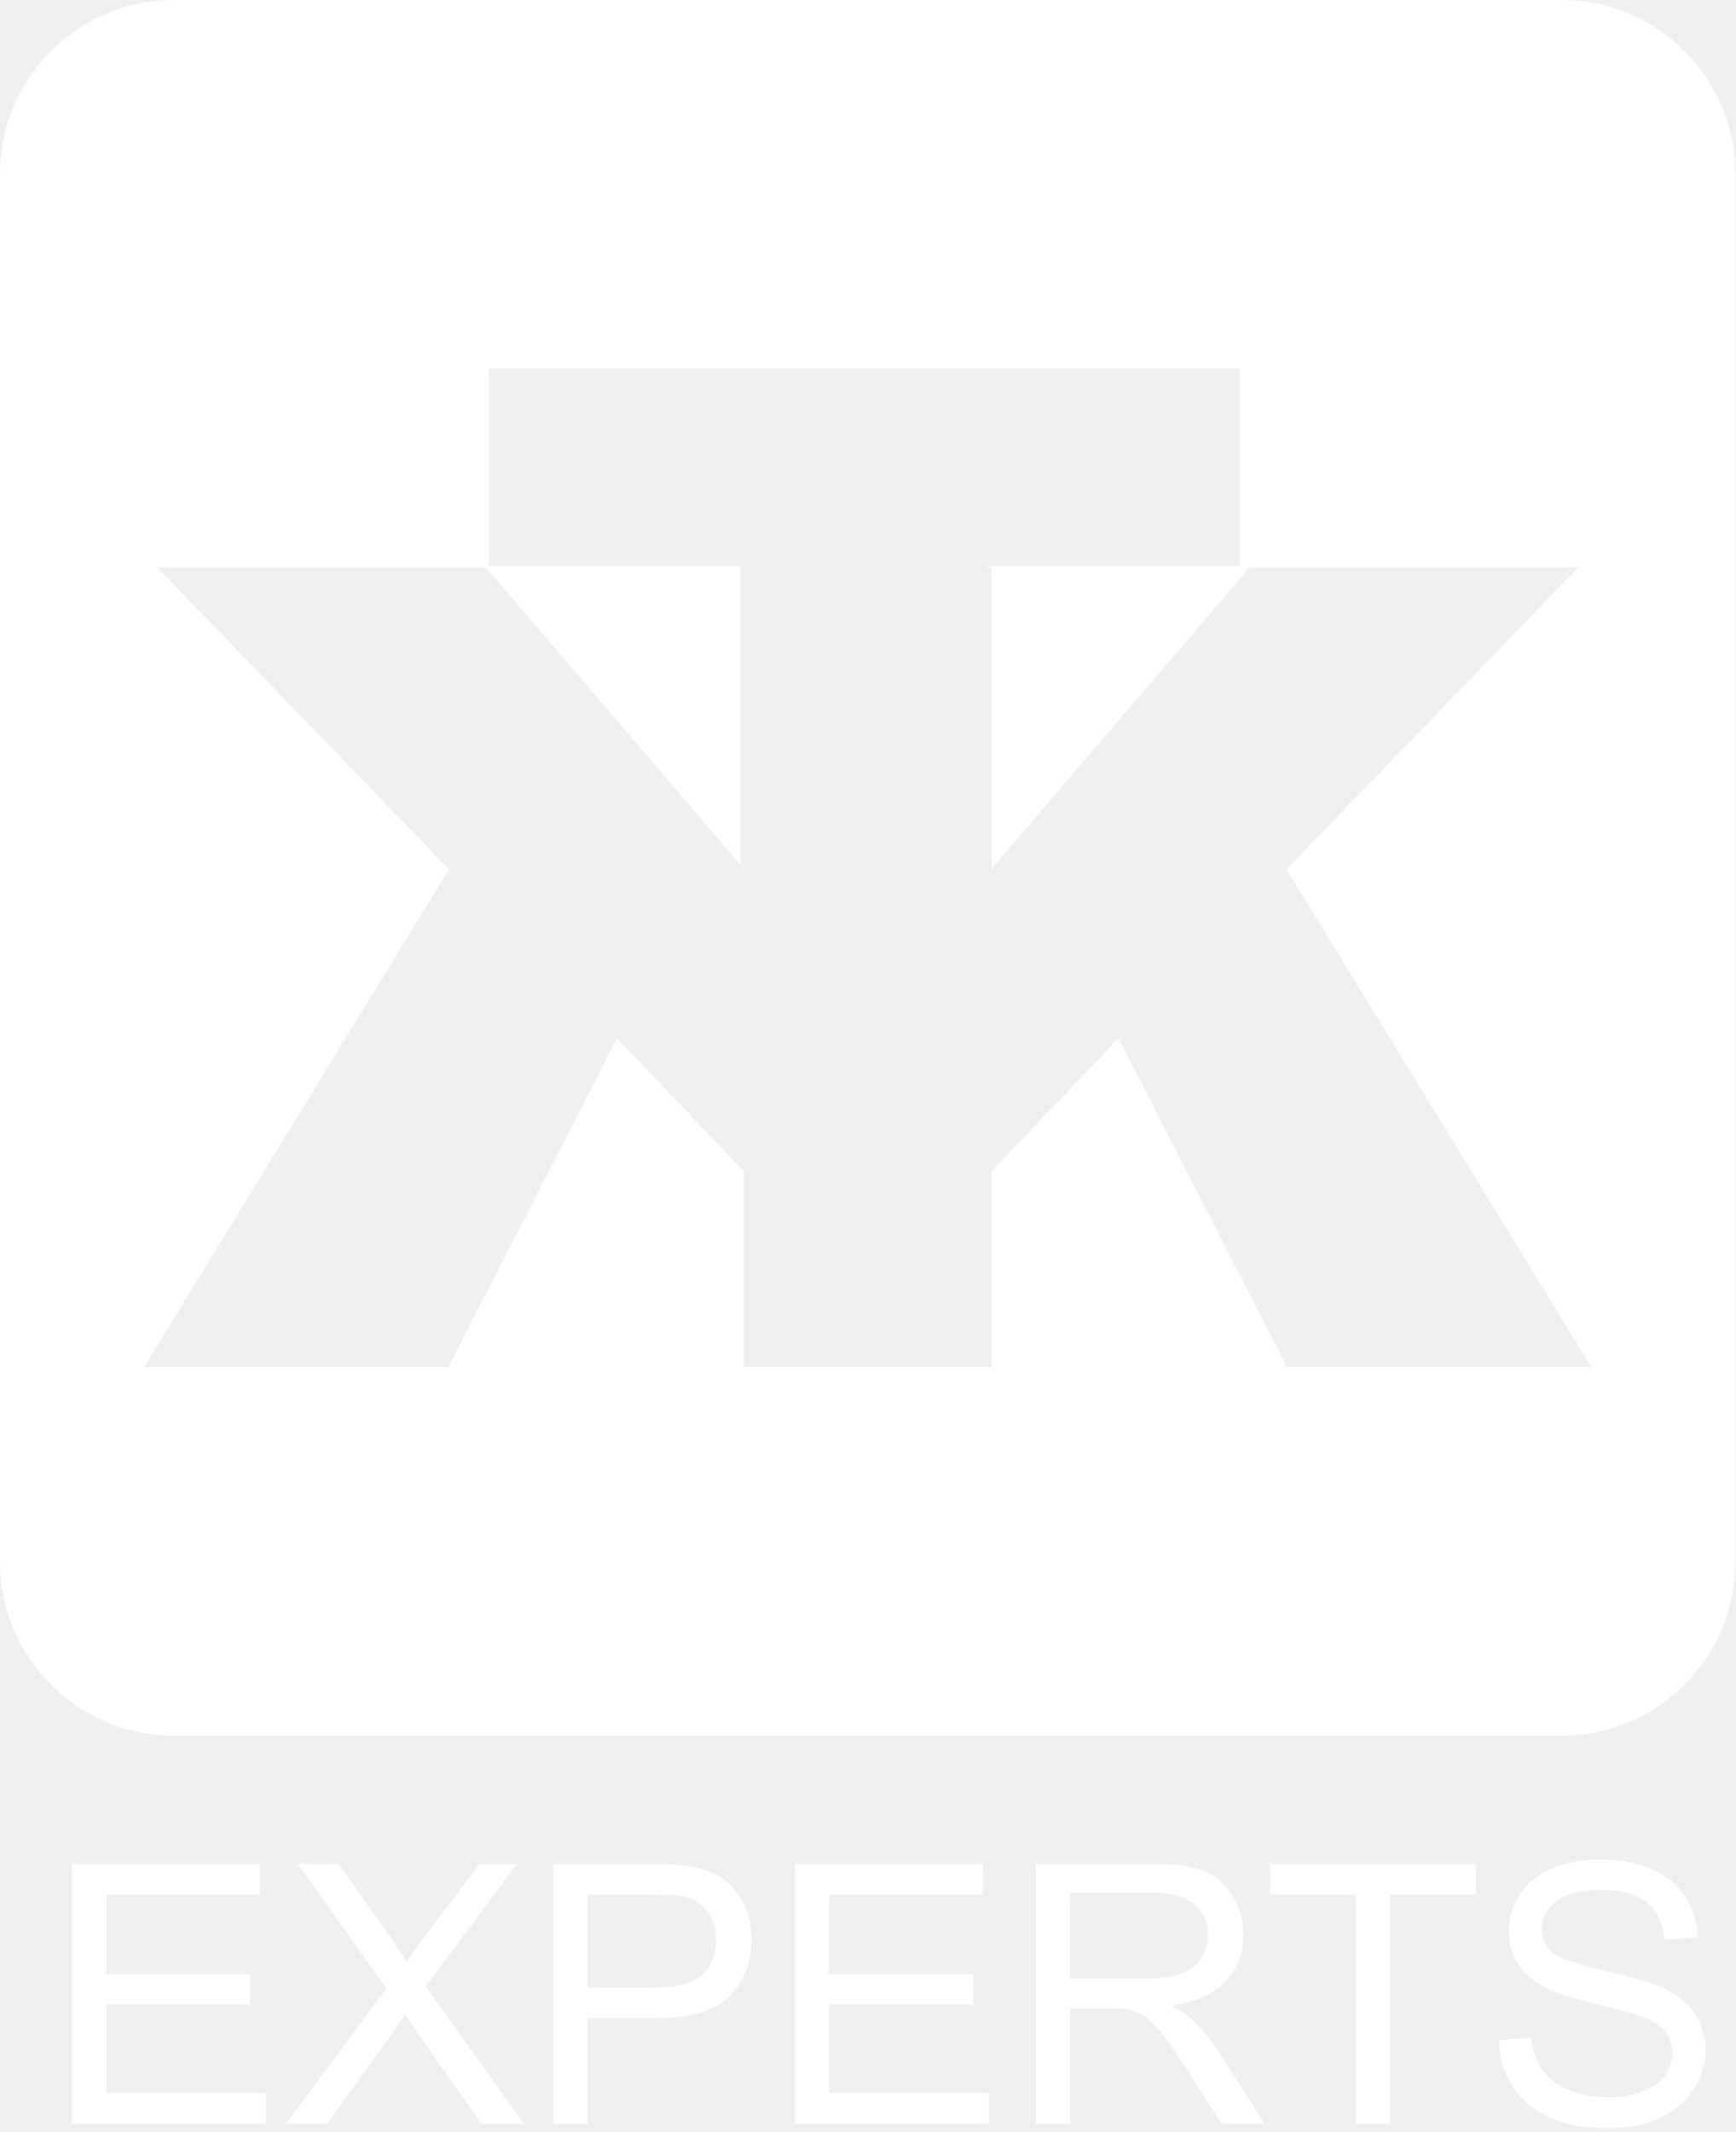
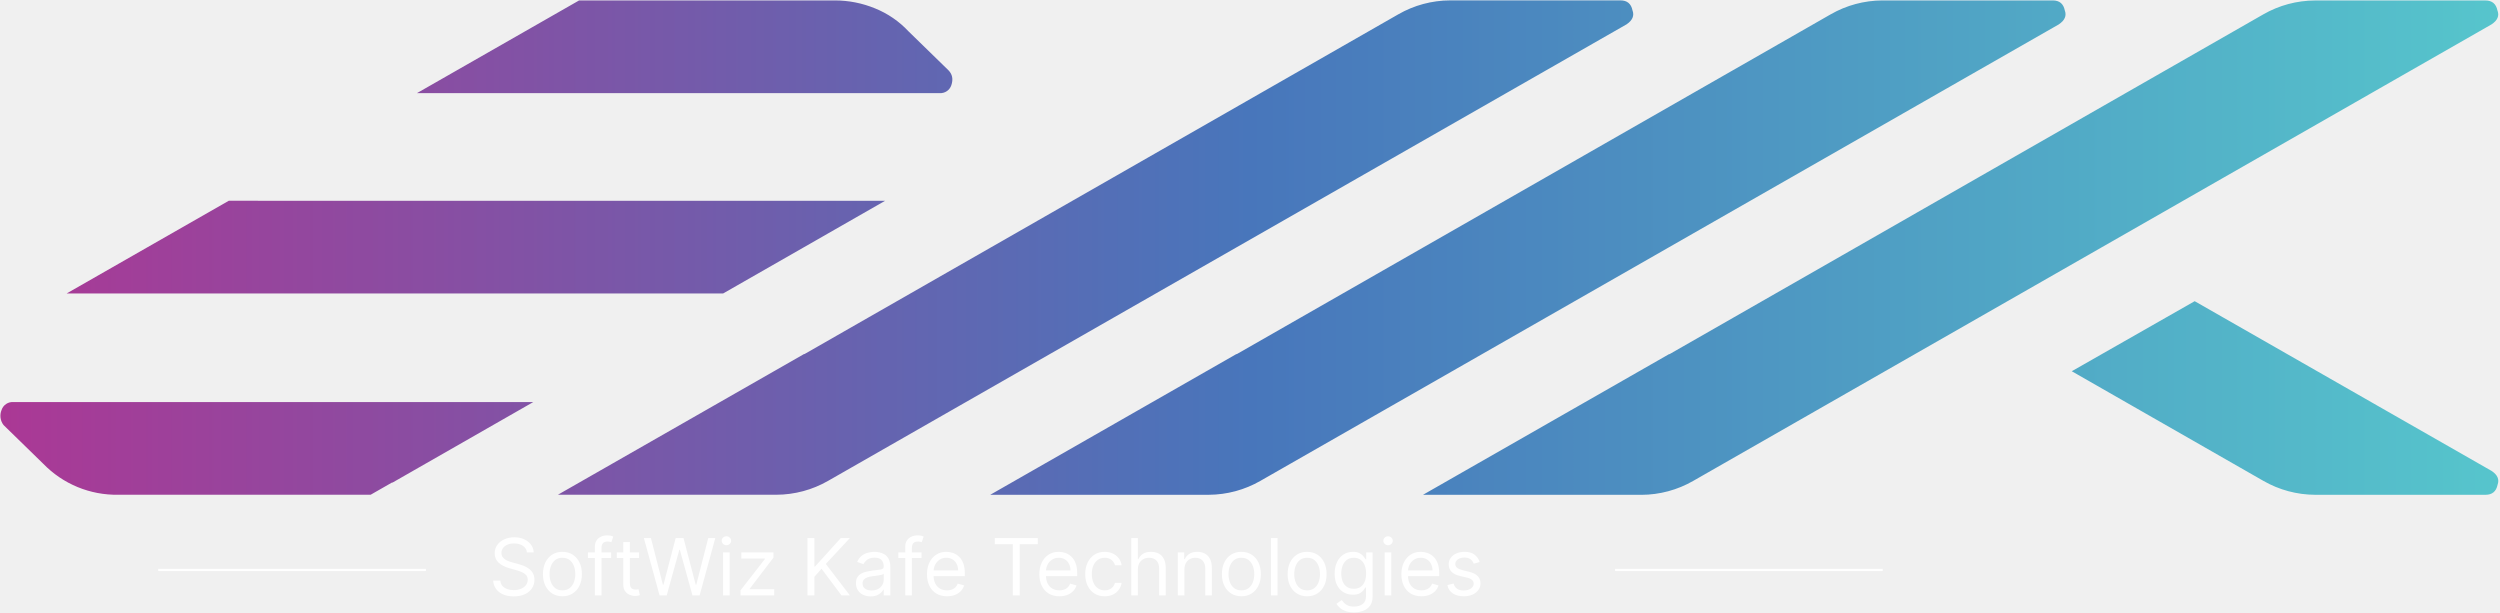
- <svg xmlns="http://www.w3.org/2000/svg" width="421" height="517" viewBox="0 0 421 517" fill="none">
-   <path d="M312.156 331.51L271.276 251.771L240.505 284V331.51H180.401V284L179.719 283.286H179.635V283.198L149.63 251.771L108.75 331.51H34.964L108.896 210.802L38.141 137.615H117.828L179.635 209.776V137.266H118.531V89.385H300.656V137.266H239.552V137.615H240.505V210.672L303.078 137.615H382.766L312.01 210.802L385.943 331.51H312.156ZM378.844 0H42.062C18.927 0 0 18.927 0 42.062V378.839C0 401.974 18.927 420.901 42.062 420.901H378.844C401.974 420.901 420.906 401.974 420.906 378.839V42.062C420.906 18.927 401.974 0 378.844 0Z" fill="white" />
-   <path d="M17.473 515.004V452.004H63.014V459.442H25.806V478.733H60.66V486.129H25.806V507.567H64.493V515.004H17.473Z" fill="white" />
-   <path d="M69.359 515.004L93.713 482.171L72.234 452.004H82.15L93.588 468.171C95.958 471.52 97.65 474.098 98.65 475.9C100.052 473.614 101.713 471.223 103.63 468.733L116.317 452.004H125.38L103.255 481.713L127.109 515.004H116.796L100.942 492.525C100.052 491.239 99.135 489.832 98.192 488.317C96.775 490.608 95.765 492.187 95.171 493.046L79.359 515.004H69.359Z" fill="white" />
-   <path d="M134.203 515.004V452.004H157.953C162.146 452.004 165.339 452.207 167.537 452.608C170.63 453.124 173.224 454.114 175.308 455.567C177.401 457.015 179.089 459.041 180.37 461.65C181.646 464.249 182.287 467.114 182.287 470.233C182.287 475.598 180.573 480.135 177.162 483.838C173.755 487.546 167.604 489.4 158.703 489.4H142.537V515.004H134.203ZM142.537 481.963H158.828C164.198 481.963 168.021 480.963 170.287 478.963C172.547 476.952 173.683 474.124 173.683 470.483C173.683 467.848 173.011 465.588 171.683 463.713C170.36 461.843 168.61 460.603 166.433 460.004C165.026 459.635 162.427 459.442 158.641 459.442H142.537V481.963Z" fill="white" />
-   <path d="M192.819 515.004V452.004H238.36V459.442H201.152V478.733H236.006V486.129H201.152V507.567H239.84V515.004H192.819Z" fill="white" />
-   <path d="M251.226 515.004V452.004H279.163C284.773 452.004 289.038 452.577 291.955 453.713C294.882 454.838 297.215 456.843 298.955 459.713C300.7 462.577 301.58 465.739 301.58 469.192C301.58 473.666 300.132 477.437 297.247 480.504C294.356 483.562 289.887 485.51 283.851 486.338C286.043 487.411 287.715 488.457 288.872 489.483C291.299 491.723 293.606 494.515 295.788 497.858L306.747 515.004H296.267L287.913 501.9C285.481 498.124 283.47 495.233 281.892 493.233C280.319 491.223 278.908 489.812 277.663 489.004C276.424 488.202 275.158 487.645 273.872 487.338C272.924 487.135 271.377 487.025 269.226 487.025H259.559V515.004H251.226ZM259.559 479.817H277.476C281.293 479.817 284.273 479.421 286.413 478.629C288.564 477.843 290.194 476.582 291.309 474.858C292.429 473.124 292.997 471.233 292.997 469.192C292.997 466.223 291.908 463.775 289.747 461.858C287.58 459.931 284.158 458.963 279.497 458.963H259.559V479.817Z" fill="white" />
-   <path d="M328.821 515.004V459.442H308.071V452.004H358.009V459.442H337.155V515.004H328.821Z" fill="white" />
-   <path d="M363.509 494.775L371.363 494.088C371.732 497.228 372.602 499.812 373.967 501.838C375.326 503.853 377.436 505.489 380.3 506.733C383.16 507.983 386.384 508.608 389.967 508.608C393.144 508.608 395.951 508.14 398.384 507.192C400.826 506.249 402.639 504.952 403.821 503.296C405.014 501.645 405.613 499.848 405.613 497.9C405.613 495.931 405.035 494.207 403.884 492.733C402.743 491.249 400.852 490.004 398.217 489.004C396.535 488.353 392.795 487.332 387.009 485.942C381.217 484.556 377.16 483.244 374.842 482.004C371.842 480.437 369.597 478.483 368.113 476.15C366.639 473.806 365.904 471.187 365.904 468.296C365.904 465.119 366.805 462.145 368.613 459.379C370.415 456.619 373.05 454.52 376.509 453.088C379.977 451.661 383.842 450.942 388.092 450.942C392.753 450.942 396.868 451.697 400.425 453.192C403.993 454.692 406.738 456.911 408.654 459.838C410.581 462.754 411.618 466.062 411.759 469.754L403.759 470.358C403.326 466.374 401.873 463.369 399.404 461.338C396.93 459.301 393.269 458.275 388.425 458.275C383.384 458.275 379.706 459.207 377.404 461.067C375.097 462.916 373.946 465.14 373.946 467.733C373.946 469.999 374.764 471.864 376.404 473.317C377.998 474.791 382.186 476.291 388.967 477.817C395.743 479.348 400.389 480.687 402.904 481.838C406.566 483.52 409.279 485.661 411.029 488.254C412.774 490.853 413.654 493.843 413.654 497.213C413.654 500.562 412.686 503.723 410.759 506.692C408.842 509.65 406.081 511.957 402.488 513.608C398.904 515.26 394.857 516.088 390.363 516.088C384.654 516.088 379.873 515.249 376.029 513.588C372.18 511.926 369.16 509.421 366.967 506.088C364.769 502.76 363.618 498.983 363.509 494.775Z" fill="white" />
+ <svg xmlns="http://www.w3.org/2000/svg" width="1142" height="280" viewBox="0 0 1142 280" fill="none">
+   <path d="M433.22 32.07L415 14.31C410.74 9.751 405.535 6.178 399.75 3.84C393.903 1.426 387.636 0.189 381.31 0.2H264.53L190.47 42.54H429.12C430.307 42.635 431.491 42.327 432.481 41.667C433.472 41.006 434.211 40.032 434.58 38.9C435.494 36.167 435.04 33.89 433.22 32.07ZM104.5 91.71L30.43 134.06H330.32L404.32 91.72L104.5 91.71ZM0.7 187.32C0.242 188.439 0.085 189.658 0.245 190.856C0.404 192.055 0.875 193.19 1.61 194.15L19.82 211.91C24.253 216.468 29.573 220.07 35.452 222.494C41.33 224.917 47.643 226.11 54 226H169.31L179.17 220.36V220.52L243.6 183.66H6.16C4.971 183.567 3.785 183.877 2.794 184.541C1.803 185.205 1.066 186.184 0.7 187.32ZM743 11.13L378.3 219.64C371.098 223.783 362.939 225.975 354.63 226H254.85L367.38 161.67V161.8L638.73 6.55C645.932 2.403 654.09 0.207 662.4 0.18H740.25C743.284 0.18 745.107 1.697 745.72 4.73C746.63 7.18 745.72 9.3 743 11.13ZM940.48 11.13L575.79 219.64C568.586 223.789 560.424 225.988 552.11 226.02H452.34L564.86 161.69V161.82L836.21 6.57C843.415 2.423 851.577 0.227 859.89 0.2H937.74C940.76 0.2 942.58 1.717 943.2 4.75C944.11 7.18 943.2 9.3 940.47 11.13H940.48ZM1138.15 11.13L959.79 113.13L903.72 145.19L773.47 219.67C766.268 223.815 758.11 226.01 749.8 226.04H650L762.53 161.71V161.84L847.66 113.13L903.66 81.07L1033.83 6.59C1041.03 2.443 1049.2 0.247 1057.51 0.22H1135.36C1138.38 0.22 1140.2 1.737 1140.83 4.77C1141.78 7.19 1140.88 9.31 1138.14 11.13H1138.15ZM1140.89 221.47C1140.26 224.497 1138.43 226.013 1135.42 226.02H1057.57C1049.26 225.993 1041.1 223.797 1033.89 219.65L946.38 169.58L1002.53 137.58L1138.15 215.11C1140.88 216.917 1141.79 219.037 1140.88 221.47H1140.89Z" fill="url(#paint0_linear_0_1)" />
+   <path d="M860.04 260.35H737.76" stroke="white" stroke-miterlimit="10" />
+   <path d="M194.55 260.35H72.27" stroke="white" stroke-miterlimit="10" />
+   <path d="M240.708 252.334C240.555 251.038 239.933 250.032 238.842 249.317C237.751 248.601 236.413 248.243 234.828 248.243C233.669 248.243 232.654 248.43 231.785 248.805C230.924 249.18 230.251 249.696 229.765 250.352C229.288 251.008 229.049 251.754 229.049 252.589C229.049 253.288 229.215 253.889 229.548 254.392C229.889 254.886 230.323 255.3 230.852 255.632C231.38 255.956 231.934 256.224 232.514 256.437C233.093 256.642 233.626 256.808 234.112 256.936L236.771 257.652C237.453 257.831 238.211 258.078 239.046 258.393C239.89 258.709 240.696 259.139 241.463 259.684C242.238 260.221 242.877 260.912 243.38 261.755C243.883 262.599 244.135 263.635 244.135 264.862C244.135 266.277 243.764 267.555 243.022 268.697C242.289 269.839 241.215 270.747 239.801 271.42C238.394 272.094 236.686 272.43 234.674 272.43C232.799 272.43 231.176 272.128 229.804 271.523C228.44 270.917 227.366 270.074 226.582 268.991C225.806 267.909 225.367 266.652 225.265 265.22H228.538C228.623 266.209 228.956 267.027 229.535 267.675C230.123 268.314 230.865 268.791 231.759 269.106C232.663 269.413 233.634 269.567 234.674 269.567C235.884 269.567 236.971 269.371 237.934 268.978C238.897 268.578 239.66 268.024 240.223 267.317C240.785 266.601 241.066 265.765 241.066 264.811C241.066 263.942 240.823 263.234 240.338 262.689C239.852 262.143 239.213 261.7 238.42 261.359C237.627 261.018 236.771 260.72 235.85 260.464L232.629 259.544C230.583 258.956 228.964 258.116 227.771 257.025C226.578 255.934 225.981 254.507 225.981 252.743C225.981 251.277 226.377 249.998 227.17 248.907C227.971 247.808 229.045 246.956 230.392 246.351C231.747 245.737 233.259 245.43 234.93 245.43C236.617 245.43 238.117 245.733 239.43 246.338C240.742 246.934 241.782 247.753 242.549 248.792C243.325 249.832 243.734 251.013 243.777 252.334H240.708ZM256.915 272.379C255.143 272.379 253.587 271.957 252.249 271.113C250.92 270.27 249.88 269.089 249.13 267.572C248.388 266.055 248.018 264.282 248.018 262.254C248.018 260.209 248.388 258.423 249.13 256.898C249.88 255.372 250.92 254.187 252.249 253.344C253.587 252.5 255.143 252.078 256.915 252.078C258.688 252.078 260.239 252.5 261.569 253.344C262.907 254.187 263.947 255.372 264.688 256.898C265.438 258.423 265.813 260.209 265.813 262.254C265.813 264.282 265.438 266.055 264.688 267.572C263.947 269.089 262.907 270.27 261.569 271.113C260.239 271.957 258.688 272.379 256.915 272.379ZM256.915 269.669C258.262 269.669 259.37 269.324 260.239 268.633C261.109 267.943 261.752 267.035 262.17 265.91C262.587 264.785 262.796 263.567 262.796 262.254C262.796 260.942 262.587 259.719 262.17 258.585C261.752 257.452 261.109 256.535 260.239 255.836C259.37 255.138 258.262 254.788 256.915 254.788C255.569 254.788 254.461 255.138 253.592 255.836C252.722 256.535 252.079 257.452 251.661 258.585C251.244 259.719 251.035 260.942 251.035 262.254C251.035 263.567 251.244 264.785 251.661 265.91C252.079 267.035 252.722 267.943 253.592 268.633C254.461 269.324 255.569 269.669 256.915 269.669ZM279.163 252.334V254.89H268.578V252.334H279.163ZM271.748 271.97V249.623C271.748 248.498 272.012 247.561 272.541 246.811C273.069 246.061 273.755 245.498 274.599 245.123C275.443 244.748 276.333 244.561 277.271 244.561C278.012 244.561 278.617 244.621 279.086 244.74C279.555 244.859 279.904 244.97 280.134 245.072L279.265 247.68C279.112 247.629 278.899 247.565 278.626 247.488C278.362 247.412 278.012 247.373 277.578 247.373C276.581 247.373 275.86 247.625 275.417 248.128C274.983 248.63 274.765 249.368 274.765 250.339V271.97H271.748ZM291.931 252.334V254.89H281.755V252.334H291.931ZM284.721 247.629H287.738V266.345C287.738 267.197 287.861 267.836 288.109 268.263C288.364 268.68 288.688 268.961 289.08 269.106C289.481 269.243 289.903 269.311 290.346 269.311C290.678 269.311 290.951 269.294 291.164 269.26C291.377 269.217 291.547 269.183 291.675 269.157L292.289 271.868C292.084 271.944 291.799 272.021 291.432 272.098C291.066 272.183 290.601 272.226 290.039 272.226C289.187 272.226 288.351 272.042 287.533 271.676C286.724 271.309 286.05 270.751 285.513 270.001C284.985 269.251 284.721 268.305 284.721 267.163V247.629ZM301.283 271.97L294.123 245.788H297.345L302.817 267.112H303.072L308.646 245.788H312.226L317.8 267.112H318.055L323.527 245.788H326.748L319.589 271.97H316.317L310.538 251.106H310.334L304.555 271.97H301.283ZM330.29 271.97V252.334H333.307V271.97H330.29ZM331.824 249.061C331.236 249.061 330.729 248.861 330.302 248.46C329.885 248.059 329.676 247.578 329.676 247.015C329.676 246.453 329.885 245.971 330.302 245.571C330.729 245.17 331.236 244.97 331.824 244.97C332.412 244.97 332.915 245.17 333.332 245.571C333.758 245.971 333.972 246.453 333.972 247.015C333.972 247.578 333.758 248.059 333.332 248.46C332.915 248.861 332.412 249.061 331.824 249.061ZM338.27 271.97V269.669L349.418 255.351V255.146H338.628V252.334H353.304V254.737L342.463 268.953V269.157H353.662V271.97H338.27ZM368.843 271.97V245.788H372.014V258.777H372.321L384.082 245.788H388.224L377.23 257.601L388.224 271.97H384.389L375.286 259.8L372.014 263.481V271.97H368.843ZM397.697 272.43C396.453 272.43 395.323 272.196 394.309 271.727C393.295 271.25 392.49 270.564 391.893 269.669C391.296 268.765 390.998 267.675 390.998 266.396C390.998 265.271 391.22 264.359 391.663 263.66C392.106 262.953 392.698 262.399 393.44 261.998C394.181 261.598 395 261.3 395.894 261.103C396.798 260.899 397.706 260.737 398.617 260.618C399.811 260.464 400.778 260.349 401.519 260.273C402.269 260.187 402.815 260.047 403.156 259.851C403.505 259.655 403.68 259.314 403.68 258.828V258.726C403.68 257.464 403.335 256.484 402.644 255.785C401.963 255.086 400.927 254.737 399.538 254.737C398.098 254.737 396.968 255.052 396.15 255.683C395.332 256.314 394.757 256.987 394.424 257.703L391.561 256.68C392.072 255.487 392.754 254.558 393.606 253.893C394.467 253.22 395.404 252.751 396.419 252.487C397.441 252.214 398.447 252.078 399.436 252.078C400.066 252.078 400.791 252.155 401.609 252.308C402.436 252.453 403.233 252.755 404 253.216C404.775 253.676 405.419 254.371 405.93 255.3C406.441 256.228 406.697 257.473 406.697 259.032V271.97H403.68V269.311H403.527C403.322 269.737 402.981 270.193 402.504 270.679C402.027 271.165 401.392 271.578 400.599 271.919C399.806 272.26 398.839 272.43 397.697 272.43ZM398.157 269.72C399.35 269.72 400.356 269.486 401.174 269.017C402.001 268.548 402.623 267.943 403.041 267.202C403.467 266.46 403.68 265.68 403.68 264.862V262.101C403.552 262.254 403.271 262.395 402.836 262.523C402.41 262.642 401.916 262.748 401.353 262.842C400.799 262.927 400.258 263.004 399.73 263.072C399.21 263.132 398.788 263.183 398.464 263.226C397.68 263.328 396.947 263.494 396.265 263.724C395.592 263.946 395.046 264.282 394.629 264.734C394.22 265.177 394.015 265.782 394.015 266.55C394.015 267.598 394.403 268.39 395.179 268.927C395.963 269.456 396.956 269.72 398.157 269.72ZM420.948 252.334V254.89H410.363V252.334H420.948ZM413.533 271.97V249.623C413.533 248.498 413.797 247.561 414.326 246.811C414.854 246.061 415.54 245.498 416.384 245.123C417.228 244.748 418.119 244.561 419.056 244.561C419.797 244.561 420.403 244.621 420.871 244.74C421.34 244.859 421.69 244.97 421.92 245.072L421.05 247.68C420.897 247.629 420.684 247.565 420.411 247.488C420.147 247.412 419.797 247.373 419.363 247.373C418.366 247.373 417.646 247.625 417.202 248.128C416.768 248.63 416.55 249.368 416.55 250.339V271.97H413.533ZM432.601 272.379C430.709 272.379 429.077 271.961 427.704 271.126C426.341 270.282 425.288 269.106 424.547 267.598C423.814 266.081 423.447 264.317 423.447 262.305C423.447 260.294 423.814 258.521 424.547 256.987C425.288 255.444 426.32 254.243 427.641 253.382C428.97 252.513 430.521 252.078 432.294 252.078C433.317 252.078 434.327 252.248 435.324 252.589C436.321 252.93 437.229 253.484 438.047 254.251C438.865 255.01 439.517 256.015 440.003 257.268C440.489 258.521 440.731 260.064 440.731 261.896V263.175H425.595V260.567H437.663C437.663 259.459 437.442 258.47 436.998 257.601C436.564 256.731 435.942 256.045 435.132 255.542C434.331 255.04 433.385 254.788 432.294 254.788C431.092 254.788 430.052 255.086 429.175 255.683C428.305 256.271 427.636 257.038 427.168 257.984C426.699 258.93 426.464 259.944 426.464 261.027V262.765C426.464 264.248 426.72 265.505 427.231 266.537C427.751 267.559 428.472 268.339 429.392 268.876C430.312 269.405 431.382 269.669 432.601 269.669C433.393 269.669 434.109 269.558 434.748 269.336C435.396 269.106 435.954 268.765 436.423 268.314C436.892 267.853 437.254 267.282 437.51 266.601L440.425 267.419C440.118 268.407 439.602 269.277 438.878 270.027C438.153 270.768 437.258 271.348 436.193 271.765C435.128 272.175 433.93 272.379 432.601 272.379ZM454.423 248.601V245.788H474.06V248.601H465.827V271.97H462.656V248.601H454.423ZM483.929 272.379C482.037 272.379 480.405 271.961 479.033 271.126C477.669 270.282 476.616 269.106 475.875 267.598C475.142 266.081 474.775 264.317 474.775 262.305C474.775 260.294 475.142 258.521 475.875 256.987C476.616 255.444 477.648 254.243 478.969 253.382C480.298 252.513 481.849 252.078 483.622 252.078C484.645 252.078 485.655 252.248 486.652 252.589C487.649 252.93 488.557 253.484 489.375 254.251C490.193 255.01 490.845 256.015 491.331 257.268C491.817 258.521 492.06 260.064 492.06 261.896V263.175H476.923V260.567H488.991C488.991 259.459 488.77 258.47 488.327 257.601C487.892 256.731 487.27 256.045 486.46 255.542C485.659 255.04 484.713 254.788 483.622 254.788C482.42 254.788 481.381 255.086 480.503 255.683C479.633 256.271 478.964 257.038 478.496 257.984C478.027 258.93 477.793 259.944 477.793 261.027V262.765C477.793 264.248 478.048 265.505 478.56 266.537C479.079 267.559 479.8 268.339 480.72 268.876C481.641 269.405 482.71 269.669 483.929 269.669C484.722 269.669 485.437 269.558 486.077 269.336C486.724 269.106 487.283 268.765 487.751 268.314C488.22 267.853 488.582 267.282 488.838 266.601L491.753 267.419C491.446 268.407 490.93 269.277 490.206 270.027C489.481 270.768 488.587 271.348 487.521 271.765C486.456 272.175 485.258 272.379 483.929 272.379ZM504.626 272.379C502.785 272.379 501.2 271.944 499.871 271.075C498.541 270.206 497.518 269.008 496.802 267.483C496.087 265.957 495.729 264.214 495.729 262.254C495.729 260.26 496.095 258.5 496.828 256.974C497.57 255.44 498.601 254.243 499.922 253.382C501.251 252.513 502.802 252.078 504.575 252.078C505.956 252.078 507.2 252.334 508.308 252.845C509.416 253.356 510.324 254.072 511.031 254.993C511.739 255.913 512.177 256.987 512.348 258.214H509.331C509.101 257.319 508.589 256.527 507.797 255.836C507.013 255.138 505.956 254.788 504.626 254.788C503.45 254.788 502.419 255.095 501.533 255.709C500.655 256.314 499.969 257.17 499.474 258.278C498.989 259.378 498.746 260.669 498.746 262.152C498.746 263.669 498.984 264.99 499.462 266.115C499.947 267.24 500.629 268.113 501.507 268.736C502.393 269.358 503.433 269.669 504.626 269.669C505.41 269.669 506.122 269.532 506.761 269.26C507.4 268.987 507.942 268.595 508.385 268.084C508.828 267.572 509.143 266.959 509.331 266.243H512.348C512.177 267.402 511.756 268.446 511.082 269.375C510.418 270.295 509.535 271.028 508.436 271.574C507.345 272.111 506.075 272.379 504.626 272.379ZM519.775 260.157V271.97H516.758V245.788H519.775V255.402H520.031C520.491 254.388 521.182 253.582 522.102 252.986C523.031 252.38 524.267 252.078 525.81 252.078C527.148 252.078 528.32 252.346 529.325 252.883C530.331 253.412 531.111 254.226 531.665 255.325C532.227 256.416 532.508 257.805 532.508 259.493V271.97H529.491V259.697C529.491 258.138 529.087 256.932 528.277 256.079C527.476 255.219 526.364 254.788 524.94 254.788C523.952 254.788 523.065 254.997 522.281 255.415C521.506 255.832 520.892 256.442 520.44 257.243C519.997 258.044 519.775 259.015 519.775 260.157ZM541.045 260.157V271.97H538.028V252.334H540.943V255.402H541.198C541.659 254.405 542.358 253.603 543.295 252.998C544.233 252.385 545.443 252.078 546.926 252.078C548.255 252.078 549.419 252.351 550.416 252.896C551.413 253.433 552.188 254.251 552.742 255.351C553.296 256.442 553.573 257.822 553.573 259.493V271.97H550.556V259.697C550.556 258.155 550.156 256.953 549.355 256.092C548.554 255.223 547.454 254.788 546.056 254.788C545.093 254.788 544.233 254.997 543.474 255.415C542.724 255.832 542.132 256.442 541.697 257.243C541.262 258.044 541.045 259.015 541.045 260.157ZM567.064 272.379C565.291 272.379 563.736 271.957 562.398 271.113C561.068 270.27 560.028 269.089 559.278 267.572C558.537 266.055 558.166 264.282 558.166 262.254C558.166 260.209 558.537 258.423 559.278 256.898C560.028 255.372 561.068 254.187 562.398 253.344C563.736 252.5 565.291 252.078 567.064 252.078C568.837 252.078 570.388 252.5 571.717 253.344C573.055 254.187 574.095 255.372 574.837 256.898C575.587 258.423 575.962 260.209 575.962 262.254C575.962 264.282 575.587 266.055 574.837 267.572C574.095 269.089 573.055 270.27 571.717 271.113C570.388 271.957 568.837 272.379 567.064 272.379ZM567.064 269.669C568.41 269.669 569.518 269.324 570.388 268.633C571.257 267.943 571.9 267.035 572.318 265.91C572.736 264.785 572.945 263.567 572.945 262.254C572.945 260.942 572.736 259.719 572.318 258.585C571.9 257.452 571.257 256.535 570.388 255.836C569.518 255.138 568.41 254.788 567.064 254.788C565.717 254.788 564.609 255.138 563.74 255.836C562.871 256.535 562.227 257.452 561.81 258.585C561.392 259.719 561.183 260.942 561.183 262.254C561.183 263.567 561.392 264.785 561.81 265.91C562.227 267.035 562.871 267.943 563.74 268.633C564.609 269.324 565.717 269.669 567.064 269.669ZM583.584 245.788V271.97H580.567V245.788H583.584ZM597.087 272.379C595.315 272.379 593.759 271.957 592.421 271.113C591.092 270.27 590.052 269.089 589.302 267.572C588.56 266.055 588.19 264.282 588.19 262.254C588.19 260.209 588.56 258.423 589.302 256.898C590.052 255.372 591.092 254.187 592.421 253.344C593.759 252.5 595.315 252.078 597.087 252.078C598.86 252.078 600.411 252.5 601.741 253.344C603.079 254.187 604.119 255.372 604.86 256.898C605.61 258.423 605.985 260.209 605.985 262.254C605.985 264.282 605.61 266.055 604.86 267.572C604.119 269.089 603.079 270.27 601.741 271.113C600.411 271.957 598.86 272.379 597.087 272.379ZM597.087 269.669C598.434 269.669 599.542 269.324 600.411 268.633C601.28 267.943 601.924 267.035 602.342 265.91C602.759 264.785 602.968 263.567 602.968 262.254C602.968 260.942 602.759 259.719 602.342 258.585C601.924 257.452 601.28 256.535 600.411 255.836C599.542 255.138 598.434 254.788 597.087 254.788C595.741 254.788 594.633 255.138 593.763 255.836C592.894 256.535 592.251 257.452 591.833 258.585C591.415 259.719 591.207 260.942 591.207 262.254C591.207 263.567 591.415 264.785 591.833 265.91C592.251 267.035 592.894 267.943 593.763 268.633C594.633 269.324 595.741 269.669 597.087 269.669ZM618.517 279.743C617.059 279.743 615.806 279.555 614.758 279.18C613.71 278.814 612.836 278.328 612.137 277.723C611.447 277.126 610.897 276.487 610.488 275.805L612.892 274.118C613.164 274.476 613.509 274.885 613.927 275.345C614.345 275.814 614.916 276.219 615.64 276.559C616.373 276.909 617.332 277.084 618.517 277.084C620.102 277.084 621.41 276.7 622.441 275.933C623.473 275.166 623.988 273.964 623.988 272.328V268.339H623.733C623.511 268.697 623.196 269.14 622.786 269.669C622.386 270.189 621.806 270.653 621.048 271.062C620.298 271.463 619.284 271.663 618.005 271.663C616.42 271.663 614.997 271.288 613.735 270.538C612.483 269.788 611.49 268.697 610.757 267.265C610.032 265.834 609.67 264.095 609.67 262.05C609.67 260.038 610.024 258.287 610.731 256.795C611.438 255.295 612.423 254.136 613.684 253.318C614.946 252.491 616.403 252.078 618.056 252.078C619.335 252.078 620.349 252.291 621.099 252.717C621.858 253.135 622.437 253.612 622.838 254.149C623.247 254.677 623.562 255.112 623.784 255.453H624.09V252.334H627.005V272.532C627.005 274.22 626.622 275.592 625.855 276.649C625.096 277.714 624.073 278.494 622.786 278.988C621.508 279.491 620.085 279.743 618.517 279.743ZM618.414 268.953C619.625 268.953 620.647 268.676 621.483 268.122C622.318 267.568 622.953 266.771 623.387 265.731C623.822 264.692 624.039 263.447 624.039 261.998C624.039 260.584 623.826 259.335 623.4 258.253C622.974 257.17 622.343 256.322 621.508 255.709C620.673 255.095 619.642 254.788 618.414 254.788C617.136 254.788 616.071 255.112 615.218 255.76C614.375 256.407 613.74 257.277 613.313 258.368C612.896 259.459 612.687 260.669 612.687 261.998C612.687 263.362 612.9 264.568 613.326 265.616C613.761 266.656 614.4 267.474 615.244 268.071C616.096 268.659 617.153 268.953 618.414 268.953ZM632.528 271.97V252.334H635.545V271.97H632.528ZM634.062 249.061C633.474 249.061 632.967 248.861 632.541 248.46C632.123 248.059 631.914 247.578 631.914 247.015C631.914 246.453 632.123 245.971 632.541 245.571C632.967 245.17 633.474 244.97 634.062 244.97C634.65 244.97 635.153 245.17 635.571 245.571C635.997 245.971 636.21 246.453 636.21 247.015C636.21 247.578 635.997 248.059 635.571 248.46C635.153 248.861 634.65 249.061 634.062 249.061ZM649.304 272.379C647.412 272.379 645.78 271.961 644.408 271.126C643.044 270.282 641.991 269.106 641.25 267.598C640.517 266.081 640.15 264.317 640.15 262.305C640.15 260.294 640.517 258.521 641.25 256.987C641.991 255.444 643.023 254.243 644.344 253.382C645.673 252.513 647.224 252.078 648.997 252.078C650.02 252.078 651.03 252.248 652.027 252.589C653.024 252.93 653.932 253.484 654.75 254.251C655.568 255.01 656.22 256.015 656.706 257.268C657.192 258.521 657.435 260.064 657.435 261.896V263.175H642.298V260.567H654.366C654.366 259.459 654.145 258.47 653.702 257.601C653.267 256.731 652.645 256.045 651.835 255.542C651.034 255.04 650.088 254.788 648.997 254.788C647.795 254.788 646.756 255.086 645.878 255.683C645.008 256.271 644.339 257.038 643.871 257.984C643.402 258.93 643.168 259.944 643.168 261.027V262.765C643.168 264.248 643.423 265.505 643.935 266.537C644.454 267.559 645.175 268.339 646.095 268.876C647.016 269.405 648.085 269.669 649.304 269.669C650.097 269.669 650.812 269.558 651.452 269.336C652.099 269.106 652.658 268.765 653.126 268.314C653.595 267.853 653.957 267.282 654.213 266.601L657.128 267.419C656.821 268.407 656.305 269.277 655.581 270.027C654.856 270.768 653.962 271.348 652.896 271.765C651.831 272.175 650.633 272.379 649.304 272.379ZM675.933 256.731L673.223 257.498C673.052 257.047 672.801 256.608 672.469 256.182C672.145 255.747 671.702 255.389 671.139 255.108C670.577 254.827 669.856 254.686 668.979 254.686C667.777 254.686 666.775 254.963 665.974 255.517C665.182 256.062 664.785 256.757 664.785 257.601C664.785 258.351 665.058 258.943 665.604 259.378C666.149 259.812 667.001 260.175 668.16 260.464L671.075 261.18C672.831 261.606 674.139 262.258 675 263.136C675.861 264.005 676.291 265.126 676.291 266.498C676.291 267.623 675.967 268.629 675.32 269.515C674.68 270.402 673.785 271.101 672.635 271.612C671.484 272.123 670.146 272.379 668.621 272.379C666.618 272.379 664.96 271.944 663.648 271.075C662.335 270.206 661.504 268.936 661.155 267.265L664.018 266.55C664.291 267.606 664.807 268.399 665.565 268.927C666.332 269.456 667.334 269.72 668.57 269.72C669.976 269.72 671.092 269.422 671.919 268.825C672.754 268.22 673.172 267.496 673.172 266.652C673.172 265.97 672.933 265.399 672.456 264.939C671.979 264.47 671.246 264.121 670.257 263.89L666.984 263.123C665.186 262.697 663.865 262.037 663.021 261.142C662.186 260.238 661.768 259.109 661.768 257.754C661.768 256.646 662.079 255.666 662.702 254.814C663.332 253.961 664.189 253.292 665.271 252.807C666.362 252.321 667.598 252.078 668.979 252.078C670.922 252.078 672.447 252.504 673.555 253.356C674.672 254.209 675.464 255.334 675.933 256.731Z" fill="white" />
+   <defs>
+     <linearGradient id="paint0_linear_0_1" x1="0.19" y1="113.11" x2="1141.22" y2="113.11" gradientUnits="userSpaceOnUse">
+       <stop stop-color="#AB3895" />
+       <stop offset="0.5" stop-color="#4876BB" />
+       <stop offset="1" stop-color="#56C5CC" />
+     </linearGradient>
+   </defs>
</svg>
